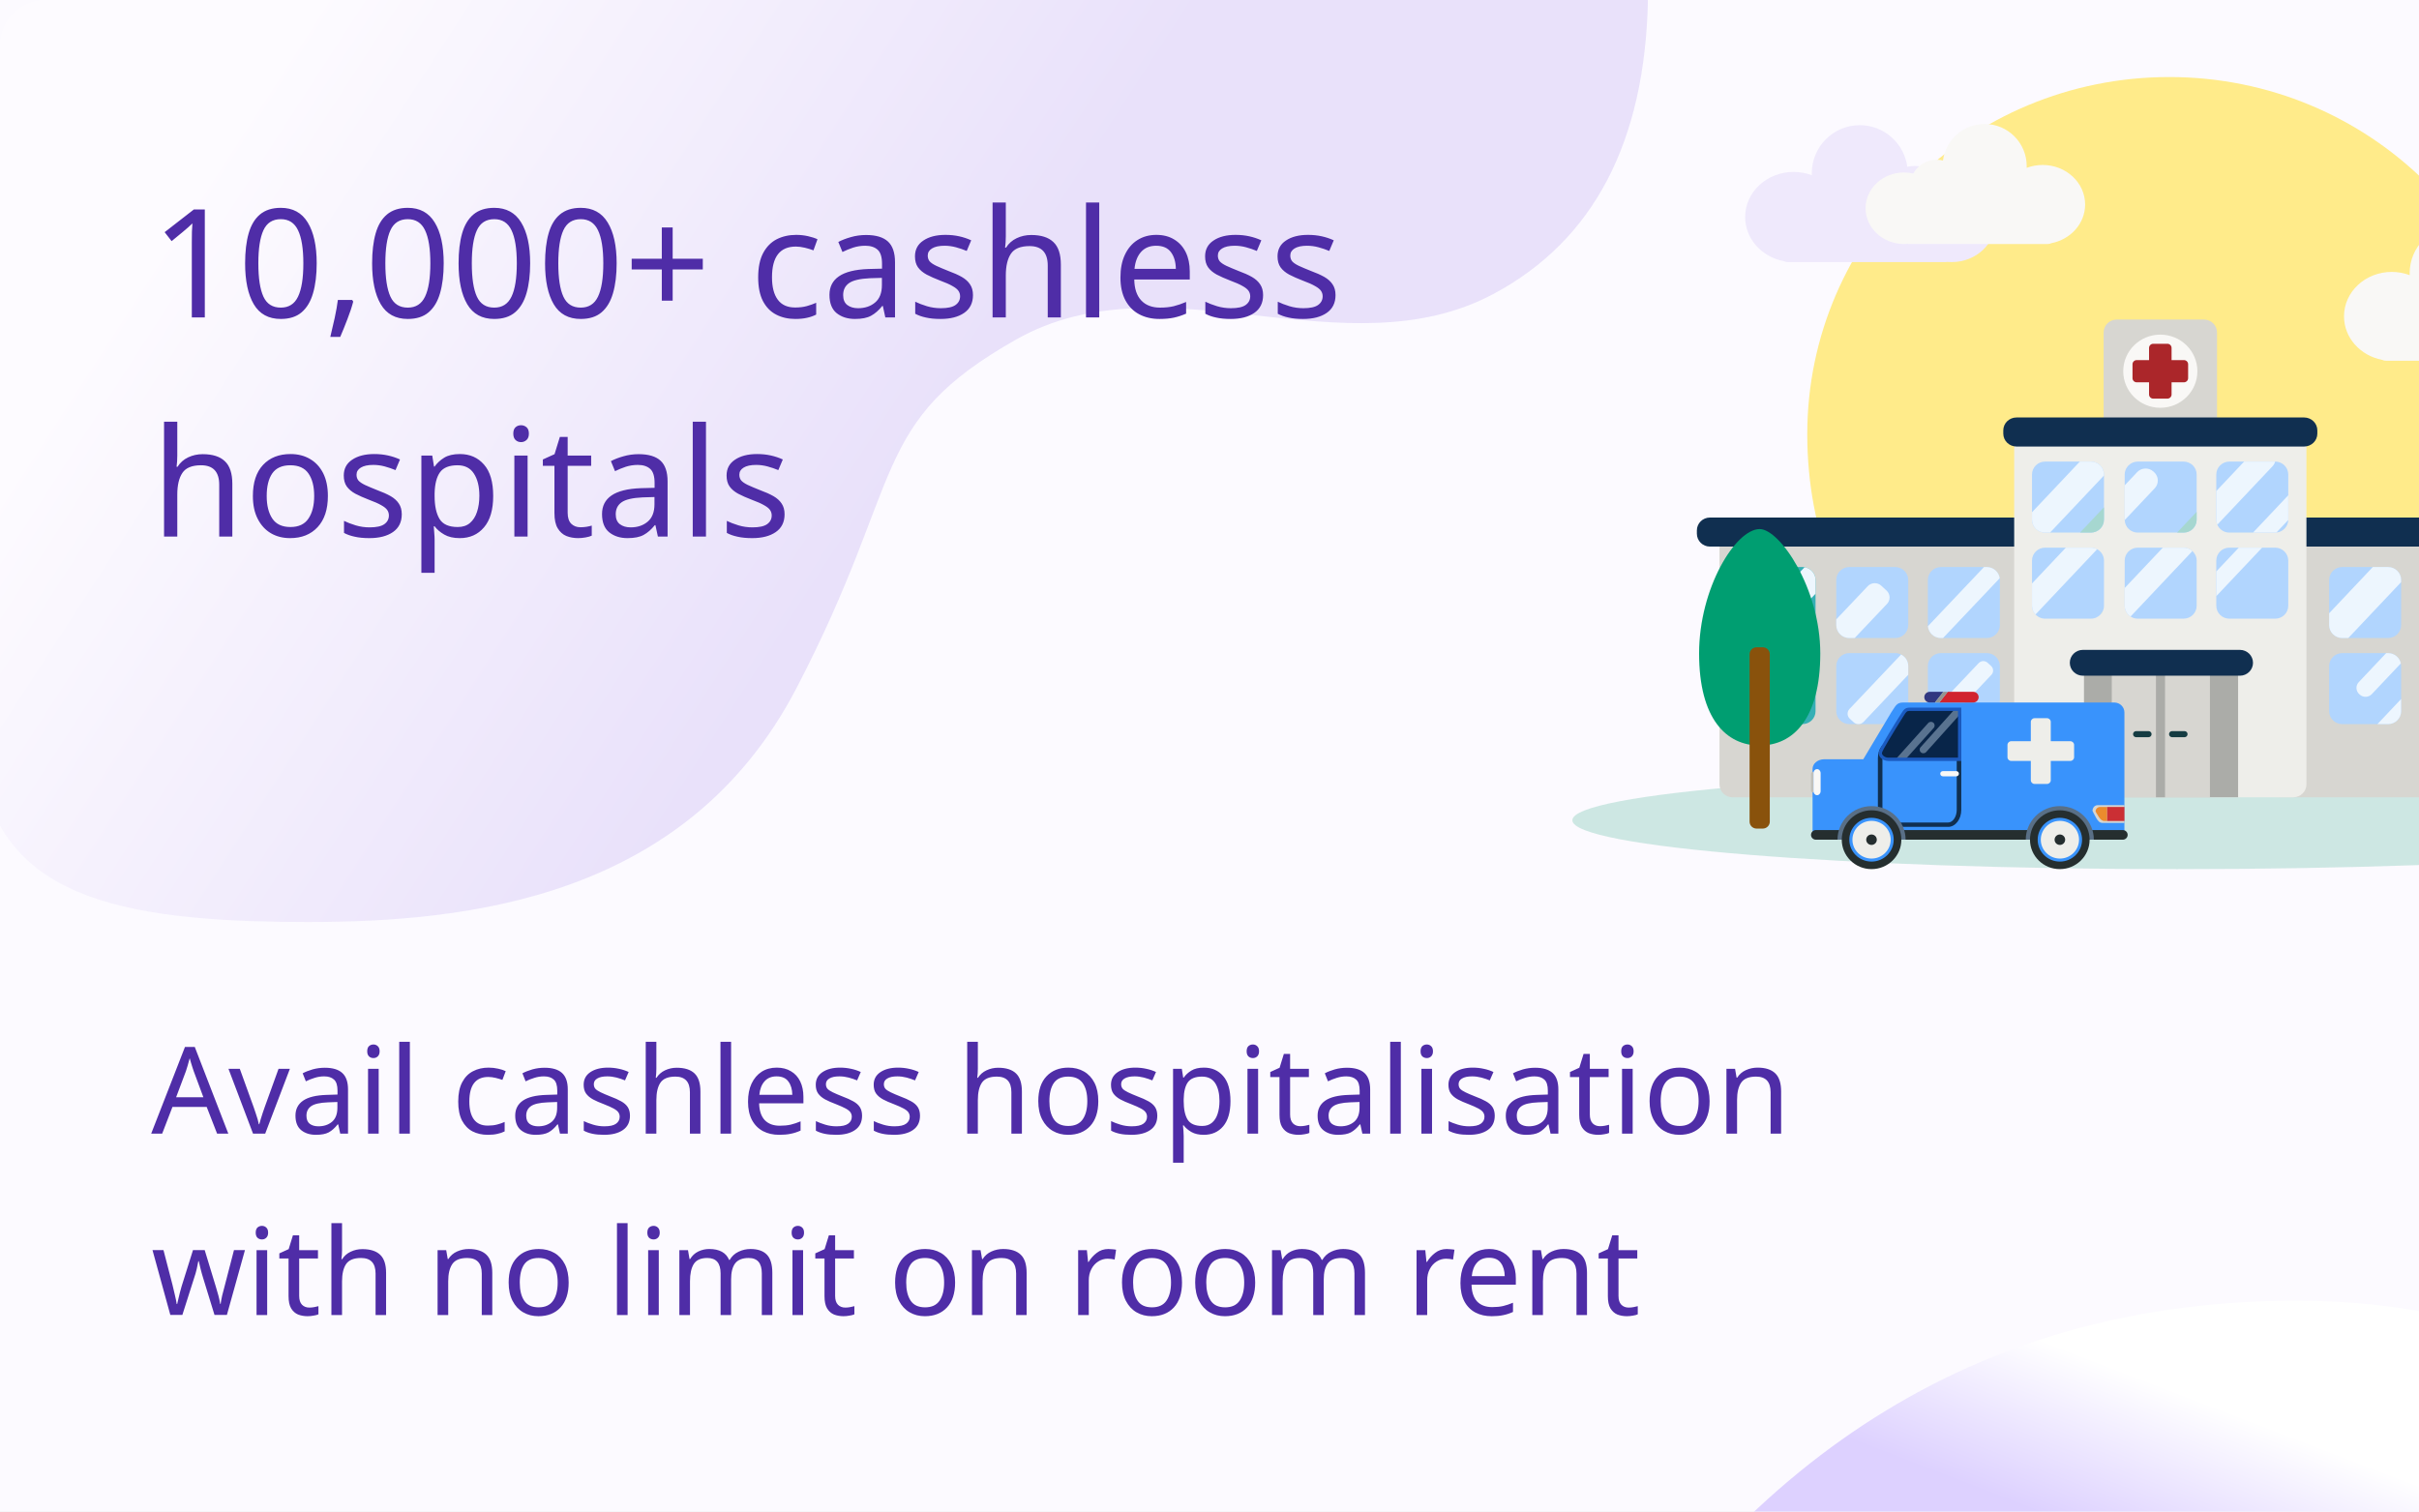
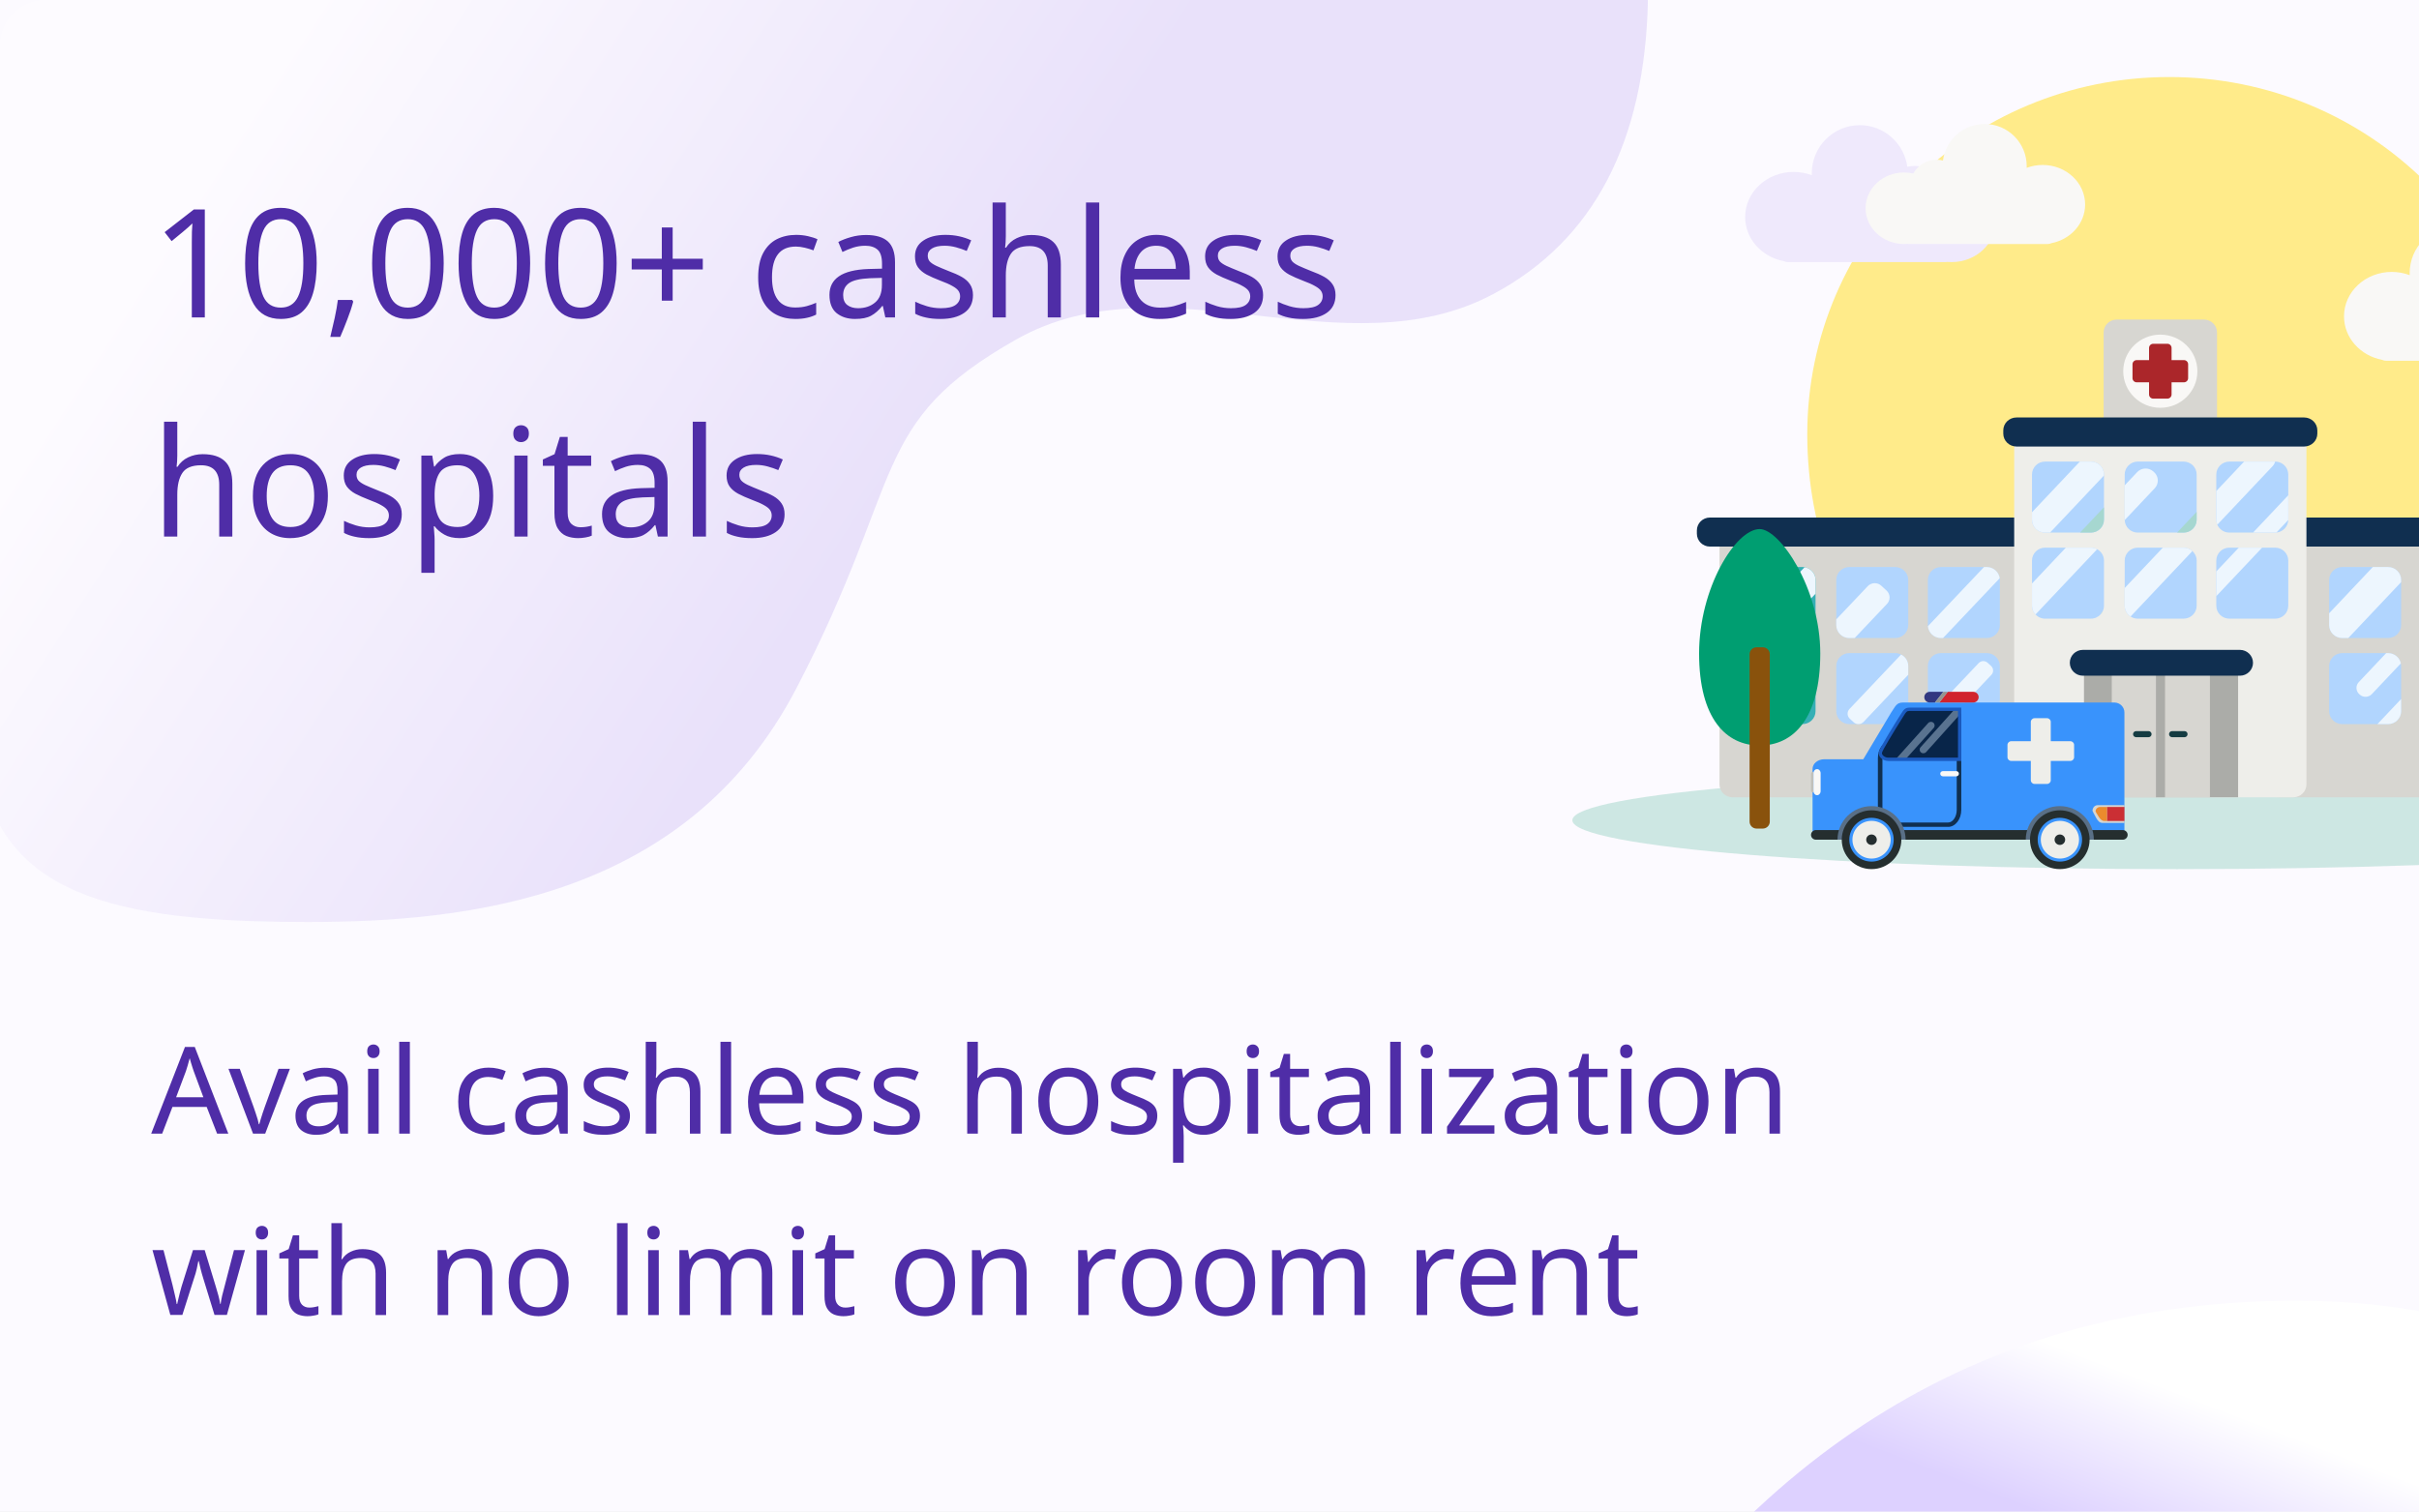
<svg xmlns="http://www.w3.org/2000/svg" xmlns:xlink="http://www.w3.org/1999/xlink" width="320" height="200" viewBox="0 0 320 200">
  <defs>
    <linearGradient id="prefix__b" x1="47.468%" x2="29.553%" y1="43.311%" y2="54.547%">
      <stop offset="0%" stop-color="#FFF" />
      <stop offset="100%" stop-color="#DDD1FF" />
    </linearGradient>
    <linearGradient id="prefix__d" x1="44.61%" x2="92.673%" y1="51.49%" y2="34.341%">
      <stop offset="0%" stop-color="#B099EC" />
      <stop offset="100%" stop-color="#FFF" />
    </linearGradient>
    <path id="prefix__a" d="M0 0H320V200H0z" />
  </defs>
  <g fill="none" fill-rule="evenodd">
    <mask id="prefix__c" fill="#fff">
      <use xlink:href="#prefix__a" />
    </mask>
    <use fill="#FCFAFF" xlink:href="#prefix__a" />
    <path fill="url(#prefix__b)" d="M208.348 230.11c23.13-38.667 54.927-58 95.39-58 60.696 0 70.418 51.757 143.617 58H208.348z" mask="url(#prefix__c)" />
    <path fill="url(#prefix__d)" fill-rule="nonzero" d="M20.347 38.846C7.183 31.77.4 18.82 0 0h212c3.314 0 6 2.686 6 6v103.254C212.187 119.572 198.38 122 177.307 122c-21.073 0-50.14-3.035-64.673-30.955-14.534-27.92-9.536-35.083-29.067-46.13-19.53-11.046-43.473 4.544-63.22-6.07z" mask="url(#prefix__c)" opacity=".259" transform="matrix(-1 0 0 1 218 0)" />
    <g mask="url(#prefix__c)">
      <g transform="translate(208 10)">
        <ellipse cx="80" cy="98.534" fill="#70C1AB" opacity=".335" rx="80" ry="6.466" />
        <g>
          <path fill="#FFEB8A" d="M60.156 93.91c-26.45 0-45.55-20.347-45.55-46.452C14.606 21.354 36.047.193 62.497.193s47.892 21.161 47.892 47.265c0 26.105-23.783 46.453-50.233 46.453z" transform="translate(16.469)" />
          <path fill="#D7D6D1" d="M48.328 93.786c0 .943-.775 1.708-1.731 1.708H4.727c-.956 0-1.73-.765-1.73-1.708V62.18c0-.943.774-1.708 1.73-1.708h41.87c.956 0 1.73.765 1.73 1.708v31.606M120.454 93.786c0 .943-.775 1.708-1.73 1.708h-41.87c-.956 0-1.731-.765-1.731-1.708V62.18c0-.943.775-1.708 1.73-1.708h41.87c.956 0 1.731.765 1.731 1.708v31.606" transform="translate(16.469)" />
          <path fill="#102F50" d="M45.731 60.614c0 .944-.775 1.709-1.73 1.709H1.733c-.956 0-1.73-.765-1.73-1.709v-.427c0-.943.774-1.708 1.73-1.708H44c.956 0 1.731.765 1.731 1.708v.427M123.628 60.614c0 .944-.775 1.709-1.731 1.709H79.63c-.955 0-1.73-.765-1.73-1.709v-.427c0-.943.775-1.708 1.73-1.708h42.267c.956 0 1.73.765 1.73 1.708v.427" transform="translate(16.469)" />
          <path fill="#D7D6D1" d="M68.812 33.992c0-.944-.775-1.708-1.732-1.708H55.54c-.956 0-1.73.764-1.73 1.708v11.46c0 .944.774 1.709 1.73 1.709h11.54c.957 0 1.732-.765 1.732-1.709v-11.46" transform="translate(16.469)" />
          <path fill="#EEEEEA" d="M80.64 93.786c0 .943-.775 1.708-1.73 1.708H43.711c-.956 0-1.731-.765-1.731-1.708V48.513c0-.943.775-1.708 1.73-1.708H78.91c.956 0 1.731.765 1.731 1.708v45.273" transform="translate(16.469)" />
          <path fill="#102F50" d="M82.083 46.947c0-.943-.783-1.708-1.75-1.708H42.287c-.966 0-1.749.765-1.749 1.708v.427c0 .944.783 1.709 1.75 1.709h38.045c.967 0 1.75-.765 1.75-1.709v-.427" transform="translate(16.469)" />
          <path fill="#F9F8F6" d="M66.215 39.117c0 2.673-2.196 4.84-4.905 4.84-2.708 0-4.904-2.167-4.904-4.84s2.196-4.84 4.904-4.84c2.71 0 4.905 2.167 4.905 4.84" transform="translate(16.469)" />
          <path fill="#AB262A" d="M64.43 37.647H62.8v-1.609c0-.304-.25-.551-.558-.551h-1.863c-.308 0-.559.247-.559.551v1.609h-1.63c-.308 0-.558.247-.558.551v1.838c0 .305.25.552.559.552h1.63v1.608c0 .304.25.551.558.551h1.863c.308 0 .558-.247.558-.551v-1.608h1.63c.309 0 .559-.247.559-.552v-1.838c0-.304-.25-.551-.559-.551" transform="translate(16.469)" />
          <path fill="#ABACA8" d="M51.213 95.494L71.601 95.494 71.601 77.983 51.213 77.983z" transform="translate(16.469)" />
          <path fill="#D7D6D1" d="M54.891 95.494L67.874 95.494 67.874 77.983 54.891 77.983z" transform="translate(16.469)" />
          <path fill="#ABACA8" d="M60.733 95.494L61.936 95.494 61.936 77.698 60.733 77.698z" transform="translate(16.469)" />
          <path fill="#102F50" d="M73.572 77.698c0 .944-.775 1.709-1.731 1.709H51.068c-.956 0-1.73-.765-1.73-1.709 0-.943.774-1.708 1.73-1.708h20.773c.956 0 1.73.765 1.73 1.708" transform="translate(16.469)" />
          <path fill="#153C42" d="M60.156 87.142c0 .223-.183.403-.408.403h-1.635c-.226 0-.409-.18-.409-.403 0-.223.183-.403.409-.403h1.635c.225 0 .408.18.408.403M64.917 87.142c0 .223-.183.403-.409.403h-1.635c-.226 0-.409-.18-.409-.403 0-.223.183-.403.409-.403h1.635c.226 0 .409.18.409.403" transform="translate(16.469)" />
          <path fill="#B1D5FE" d="M26.233 65.028h-6.059c-.956 0-1.73.765-1.73 1.708v5.98c0 .943.774 1.708 1.73 1.708h6.06c.955 0 1.73-.765 1.73-1.709v-5.979c0-.943-.775-1.708-1.73-1.708M40.065 66.51c-.112-.836-.836-1.482-1.715-1.482h-6.058c-.956 0-1.731.765-1.731 1.708v5.98c0 .048.003.096.007.143.074.876.817 1.565 1.724 1.565h6.058c.956 0 1.731-.765 1.731-1.709v-5.979c0-.076-.007-.151-.016-.225M38.35 76.417h-6.058c-.956 0-1.731.765-1.731 1.709v5.979c0 .214.041.418.114.606.248.644.877 1.102 1.617 1.102h6.058c.956 0 1.731-.765 1.731-1.708v-5.98c0-.943-.775-1.708-1.73-1.708" transform="translate(16.469)" />
          <path fill="#35AFB5" d="M14.253 65.052c-.092-.014-.186-.024-.281-.024H7.913c-.956 0-1.731.765-1.731 1.708v5.98c0 .943.775 1.708 1.731 1.708h6.059c.956 0 1.73-.765 1.73-1.709v-5.979c0-.848-.627-1.55-1.45-1.684M14.2 76.434c-.074-.01-.15-.017-.228-.017H7.913c-.956 0-1.731.765-1.731 1.709v5.979c0 .231.047.452.132.653.26.62.877 1.055 1.599 1.055h6.059c.956 0 1.73-.765 1.73-1.708v-5.98c0-.866-.654-1.58-1.501-1.691" transform="translate(16.469)" />
          <path fill="#B1D5FE" d="M27.019 76.605c-.236-.12-.503-.188-.786-.188h-6.059c-.956 0-1.73.765-1.73 1.709v5.979c0 .943.774 1.708 1.73 1.708h6.06c.955 0 1.73-.765 1.73-1.708v-5.98c0-.663-.384-1.237-.945-1.52M64.388 51.076h-6.059c-.956 0-1.73.765-1.73 1.708v5.98l.002.048c.026.921.789 1.66 1.728 1.66h6.059c.956 0 1.73-.765 1.73-1.708v-5.98c0-.943-.774-1.708-1.73-1.708M76.505 51.076h-6.059c-.956 0-1.73.765-1.73 1.708v5.98c0 .235.048.459.135.663.262.614.878 1.045 1.595 1.045h6.06c.054 0 .107-.003.16-.008.867-.08 1.547-.789 1.568-1.66l.002-.04v-5.98c0-.943-.775-1.708-1.73-1.708M52.954 62.673c-.246-.132-.528-.208-.828-.208h-6.058c-.956 0-1.731.765-1.731 1.708v5.98c0 .447.175.853.46 1.157.316.338.768.551 1.27.551h6.06c.51 0 .968-.22 1.285-.567.066-.144.156-.28.271-.402l.005-.005c.107-.222.17-.47.17-.734v-5.98c0-.647-.366-1.21-.904-1.5M76.505 62.465h-6.059c-.956 0-1.73.765-1.73 1.708v5.98c0 .943.774 1.708 1.73 1.708h6.06c.955 0 1.73-.765 1.73-1.708v-5.98c0-.943-.775-1.708-1.73-1.708M52.126 51.076h-6.058c-.956 0-1.731.765-1.731 1.708v5.98c0 .943.775 1.708 1.73 1.708h6.06c.955 0 1.73-.765 1.73-1.708v-5.98c0-.943-.775-1.708-1.73-1.708M64.388 62.465h-6.059c-.956 0-1.73.765-1.73 1.708v5.98c0 .595.308 1.119.776 1.425.274.179.601.283.954.283h6.059c.956 0 1.73-.765 1.73-1.708v-5.98c0-.498-.217-.945-.562-1.258-.308-.278-.717-.45-1.168-.45M91.435 65.028h-6.058c-.957 0-1.732.765-1.732 1.708v5.98c0 .943.775 1.708 1.732 1.708h6.058c.956 0 1.731-.765 1.731-1.709v-5.979c0-.943-.775-1.708-1.73-1.708M91.435 76.417h-6.058c-.957 0-1.732.765-1.732 1.709v5.979c0 .943.775 1.708 1.732 1.708h6.058c.956 0 1.731-.765 1.731-1.708v-5.98c0-.119-.012-.235-.036-.348-.163-.776-.86-1.36-1.695-1.36" transform="translate(16.469)" />
          <path fill="#EDF6FE" d="M27.019 76.605l-6.827 7.205c-.349.368-.329.946.044 1.29l.506.467c.373.345.959.325 1.307-.043l5.915-6.242v-1.156c0-.664-.384-1.238-.945-1.521M38.927 78.122l-.46-.424c-.338-.312-.868-.294-1.184.04l-6.608 6.973c.248.644.877 1.102 1.617 1.102h.495l6.18-6.522c.315-.334.298-.857-.04-1.17M53.857 52.784c0-.943-.775-1.708-1.73-1.708h-1.46l-6.33 6.702v.986c0 .943.775 1.708 1.73 1.708h.656l7.134-7.555v-.133" transform="translate(16.469)" />
          <path fill="#A6D7D0" d="M53.857 58.764V57.12l-3.164 3.351h1.433c.956 0 1.731-.765 1.731-1.708" transform="translate(16.469)" />
          <path fill="#EDF6FE" d="M56.6 58.812l3.97-4.204c.575-.607.54-1.56-.075-2.125l-.093-.086c-.615-.566-1.58-.533-2.154.075l-1.65 1.747v4.545l.003.048M52.126 62.465h-3.315l-4.474 4.738v2.95c0 .447.175.853.46 1.157l8.157-8.637c-.246-.132-.528-.208-.828-.208" transform="translate(16.469)" />
          <path fill="#A6D7D0" d="M64.388 60.472c.956 0 1.73-.765 1.73-1.708v-1.04l-2.594 2.748h.864" transform="translate(16.469)" />
          <path fill="#EDF6FE" d="M76.502 51.076h-4.105l-3.682 3.898v3.79c0 .235.049.459.136.663l7.3-7.73c.172-.182.288-.396.351-.621" transform="translate(16.469)" />
          <path fill="#A6D7D0" d="M53.683 70.892c-.115.122-.205.258-.27.402.11-.121.203-.258.275-.407l-.005.005" transform="translate(16.469)" />
          <path fill="#EDF6FE" d="M61.641 62.465l-5.043 5.34v2.348c0 .595.31 1.119.777 1.425l8.18-8.663c-.307-.278-.716-.45-1.167-.45H61.64M76.666 60.464l1.568-1.66.002-.04v-3.23l-4.663 4.938h2.932c.055 0 .108-.003.161-.008M68.715 65.616v3.26c.023-.02.044-.04.065-.061l5.997-6.35H71.69l-2.976 3.15M38.35 65.028h-.362l-7.42 7.831c.074.876.817 1.565 1.724 1.565h.275l7.498-7.913c-.112-.837-.836-1.483-1.715-1.483M8.715 72.729l.694.64c.511.472 1.314.446 1.792-.059l4.502-4.751v-1.823c0-.848-.628-1.55-1.45-1.684L8.655 70.96c-.478.505-.451 1.297.06 1.769M20.174 74.424h.703l4.278-4.515c.478-.504.45-1.296-.06-1.768l-.695-.64c-.511-.472-1.313-.446-1.791.059l-4.166 4.396v.76c0 .943.775 1.708 1.731 1.708" transform="translate(16.469)" />
          <path fill="#A6D7D0" d="M15.703 78.126c0-.867-.655-1.581-1.502-1.692l-7.887 8.324c.26.62.877 1.055 1.599 1.055h2.173l5.617-5.928v-1.76M9.47 78.125l-.374-.345c-.276-.255-.709-.24-.966.032l-1.948 2.055v2.717l3.321-3.505c.258-.272.244-.699-.032-.954" transform="translate(16.469)" />
          <path fill="#EDF6FE" d="M85.377 74.424h.8l6.99-7.401v-.287c0-.943-.776-1.708-1.732-1.708h-2.014l-5.776 6.116v1.571c0 .944.775 1.709 1.732 1.709M87.618 81.838l.069.064c.457.42 1.174.395 1.6-.056l3.843-4.069c-.163-.776-.86-1.36-1.695-1.36h-.245l-3.628 3.842c-.427.452-.401 1.158.056 1.58M93.166 84.105v-1.613l-3.136 3.321h1.405c.956 0 1.731-.765 1.731-1.708" transform="translate(16.469)" />
          <path fill="#009E71" d="M16.329 76.464c0 8.643-3.589 12.178-8.016 12.178S.298 85.107.298 76.464s4.829-16.46 8.015-16.46c2.649 0 8.016 7.817 8.016 16.46" transform="translate(16.469)" />
          <path fill="#89520C" d="M9.65 98.72c0 .506-.417.917-.93.917h-.813c-.514 0-.93-.41-.93-.917V76.565c0-.507.416-.917.93-.917h.813c.513 0 .93.41.93.917V98.72" transform="translate(16.469)" />
          <path fill="#3993FC" d="M55.23 82.956H27.254c-.854 0-.988.515-1.547 1.323l-3.69 6.183h-5.162c-.854 0-1.547.572-1.547 1.278v8.09c0 .706.693 1.277 1.547 1.277h38.373c.585 0 1.08-.372 1.26-.889l.007-.018c.005-.013.009-.025.012-.038.035-.106.055-.217.055-.332V84.272c0-.727-.597-1.316-1.334-1.316" transform="translate(16.469)" />
          <path fill="#102F50" d="M25.683 88.628c-.614 0-1.132.765-1.132 1.67v6.862c0 .906.518 1.671 1.132 1.671h7.564c.614 0 1.132-.765 1.132-1.67v-6.862c0-.906-.518-1.671-1.132-1.671h-7.564zm7.564 10.782h-7.564c-.956 0-1.734-1.009-1.734-2.25V90.3c0-1.24.778-2.25 1.734-2.25h7.564c.956 0 1.734 1.01 1.734 2.25v6.861c0 1.241-.778 2.25-1.734 2.25z" transform="translate(16.469)" />
          <path fill="#082549" d="M28.213 83.85c-.6 0-.695.363-1.088.932 0 0-2.748 4.273-2.84 4.759-.097.505.487.931 1.087.931h9.61V83.85h-6.769" transform="translate(16.469)" />
          <path fill="#597390" d="M31.294 85.632c-.202-.177-.511-.158-.69.04l-4.309 4.8h1.307l3.734-4.16c.179-.199.16-.504-.042-.68M34.107 83.85L29.6 88.87c-.179.2-.16.505.042.681.202.177.51.159.69-.04l4.65-5.18v-.48h-.875" transform="translate(16.469)" />
          <path fill="#1B5ABF" d="M28.13 84.07c-.359 0-.45.145-.693.535-.057.092-.12.193-.193.3-1.285 2.04-2.689 4.377-2.75 4.677-.023.12.012.237.104.348.161.196.455.323.748.323h9.2V84.07H28.13zm6.851 6.621h-9.635c-.424 0-.839-.184-1.083-.48-.174-.211-.244-.464-.197-.71.094-.503 2.36-4.117 2.814-4.837.074-.109.133-.204.188-.292.258-.414.462-.741 1.063-.741h6.85v7.06z" transform="translate(16.469)" />
          <path fill="#F9F8F6" d="M34.67 92.376c0 .19-.156.344-.348.344h-1.775c-.193 0-.349-.154-.349-.344 0-.19.156-.344.349-.344h1.775c.192 0 .348.154.348.344" transform="translate(16.469)" />
          <path fill="#C0C0BB" d="M15.426 92.302c0-.046.007-.09.016-.133-.027-.008-.056-.013-.086-.013-.141 0-.255.093-.255.209v2.268c0 .115.114.209.255.209.031 0 .061-.006.09-.014-.012-.047-.02-.095-.02-.145v-2.38" transform="translate(16.469)" />
          <path fill="#F9F8F6" d="M15.9 91.765c-.221 0-.405.172-.458.404-.01.043-.016.087-.016.133v2.38c0 .051.008.1.02.146.056.225.237.392.454.392.262 0 .474-.24.474-.537v-2.38c0-.297-.212-.538-.474-.538" transform="translate(16.469)" />
          <path fill="#D7D6D1" d="M54.004 96.54h-.998c-.368 0-.666.335-.666.75 0 0 .252.555.515.987.209.342.426.608.793.608h2.915V96.54h-2.56" transform="translate(16.469)" />
          <path fill="#252E2F" d="M56.99 100.469c0 .353-.29.638-.65.638H15.752c-.36 0-.65-.285-.65-.638 0-.353.29-.639.65-.639H56.34c.36 0 .65.286.65.639" transform="translate(16.469)" />
          <path fill="#CB2F34" d="M54.249 98.631L56.563 98.631 56.563 96.775 54.249 96.775z" transform="translate(16.469)" />
          <path fill="#EB8B2D" d="M53.347 96.775c-.333 0-.602.266-.602.594 0 0 .228.439.466.78.188.272.384.482.716.482h.322v-1.856h-.902" transform="translate(16.469)" />
          <path fill="#596F86" d="M23.112 96.663c-2.488 0-4.504 1.99-4.504 4.444h9.007c0-2.454-2.016-4.444-4.503-4.444" transform="translate(16.469)" />
          <path fill="#252E2F" d="M27.054 101.107c0 2.15-1.765 3.892-3.942 3.892-2.178 0-3.943-1.742-3.943-3.892 0-2.149 1.765-3.89 3.943-3.89 2.177 0 3.942 1.741 3.942 3.89" transform="translate(16.469)" />
          <path fill="#596F86" d="M48.013 96.663c-2.487 0-4.503 1.99-4.503 4.444h9.007c0-2.454-2.017-4.444-4.504-4.444" transform="translate(16.469)" />
          <path fill="#252E2F" d="M51.956 101.107c0 2.15-1.765 3.892-3.943 3.892-2.177 0-3.943-1.742-3.943-3.892 0-2.149 1.766-3.89 3.943-3.89 2.178 0 3.943 1.741 3.943 3.89" transform="translate(16.469)" />
          <path fill="#3993FC" d="M26.041 101.107c0 1.6-1.314 2.897-2.935 2.897-1.62 0-2.935-1.296-2.935-2.897 0-1.6 1.314-2.896 2.935-2.896s2.935 1.297 2.935 2.896" transform="translate(16.469)" />
          <path fill="#EEEEEA" d="M25.641 101.107c0 1.38-1.133 2.497-2.53 2.497-1.396 0-2.529-1.118-2.529-2.497 0-1.378 1.133-2.496 2.53-2.496 1.396 0 2.529 1.118 2.529 2.496" transform="translate(16.469)" />
          <path fill="#252E2F" d="M23.807 101.107c0 .382-.314.692-.7.692-.388 0-.701-.31-.701-.692 0-.382.313-.691.7-.691.387 0 .7.31.7.691" transform="translate(16.469)" />
          <path fill="#3993FC" d="M50.959 101.107c0 1.6-1.314 2.897-2.935 2.897s-2.935-1.296-2.935-2.897c0-1.6 1.314-2.896 2.935-2.896 1.62 0 2.935 1.297 2.935 2.896" transform="translate(16.469)" />
          <path fill="#EEEEEA" d="M50.558 101.107c0 1.38-1.132 2.497-2.53 2.497-1.396 0-2.528-1.118-2.528-2.497 0-1.378 1.132-2.496 2.529-2.496s2.53 1.118 2.53 2.496" transform="translate(16.469)" />
          <path fill="#252E2F" d="M48.724 101.107c0 .382-.313.692-.7.692-.387 0-.7-.31-.7-.692 0-.382.313-.691.7-.691.387 0 .7.31.7.691" transform="translate(16.469)" />
          <path fill="#EEEEEA" d="M49.412 88.077H46.82v-2.558c0-.27-.221-.489-.495-.489h-1.65c-.274 0-.496.219-.496.489v2.558h-2.591c-.274 0-.496.218-.496.488v1.63c0 .27.222.488.496.488h2.591v2.558c0 .27.222.488.495.488h1.651c.274 0 .495-.218.495-.488v-2.558h2.592c.273 0 .495-.218.495-.489v-1.629c0-.27-.222-.488-.495-.488" transform="translate(16.469)" />
          <path fill="#313880" d="M30.807 81.539c-.396 0-.718.317-.718.708 0 .391.322.709.718.709h.687l1.116-1.417h-1.803" transform="translate(16.469)" />
          <path fill="#D1242E" d="M36.56 81.539H33.19l-1.115 1.417h4.484c.396 0 .718-.318.718-.709 0-.391-.322-.708-.718-.708" transform="translate(16.469)" />
          <path fill="#949590" d="M32.61 81.539L31.494 82.956 32.076 82.956 33.191 81.539 32.61 81.539" transform="translate(16.469)" />
          <path fill="#EFE9FC" d="M6.39 18.715c0-3.295 2.87-5.966 6.412-5.966.853 0 1.667.157 2.411.438-.004-.088-.007-.176-.007-.265 0-3.512 2.841-6.359 6.346-6.359 3.216 0 5.873 2.4 6.287 5.51.308-.075.628-.116.96-.116 1.512 0 2.83.838 3.522 2.08.444-.102.909-.157 1.386-.157 3.21 0 5.811 2.418 5.811 5.4s-2.601 5.4-5.81 5.4c-.185 0-.367-.008-.547-.024-.079.016-.16.024-.244.024H12.03c-.192 0-.372-.045-.532-.124-2.916-.56-5.108-2.963-5.108-5.841" transform="translate(16.469)" />
          <path fill="#F9F8F6" d="M51.364 17.057c0-2.888-2.517-5.23-5.622-5.23-.747 0-1.46.137-2.113.384.003-.077.006-.155.006-.233 0-3.078-2.491-5.574-5.563-5.574-2.82 0-5.149 2.104-5.512 4.83-.27-.066-.551-.102-.841-.102-1.326 0-2.482.736-3.089 1.823-.39-.088-.796-.136-1.215-.136-2.814 0-5.094 2.12-5.094 4.734s2.28 4.734 5.094 4.734c.161 0 .321-.008.479-.022.069.015.14.022.213.022H46.42c.168 0 .326-.04.467-.109 2.556-.491 4.478-2.597 4.478-5.121M85.61 31.856c0-3.246 2.828-5.878 6.317-5.878.84 0 1.642.155 2.375.432-.004-.087-.007-.174-.007-.261 0-3.46 2.799-6.265 6.251-6.265 3.17 0 5.786 2.365 6.194 5.429.303-.075.62-.115.946-.115 1.49 0 2.788.826 3.47 2.048.438-.1.895-.153 1.367-.153 3.161 0 5.724 2.382 5.724 5.32s-2.563 5.32-5.724 5.32H91.166c-.189 0-.367-.045-.525-.122-2.872-.553-5.031-2.92-5.031-5.755" transform="translate(16.469)" />
        </g>
      </g>
    </g>
    <g fill="#4F2DA7">
      <text font-family="WorkSans-SemiBold, Work Sans" font-size="20" font-weight="500" transform="translate(20 20)">
        <tspan x="0" y="22">10,000+ cashless </tspan>
        <tspan x="0" y="51">hospitals</tspan>
      </text>
      <text font-family="WorkSans-Medium, Work Sans" font-size="16" font-weight="400" transform="translate(20 20)">
-         <tspan x="0" y="130">Avail cashless hospitalisation </tspan>
+         <tspan x="0" y="130">Avail cashless hospitalization </tspan>
        <tspan x="0" y="154">with no limit on room rent</tspan>
      </text>
    </g>
  </g>
</svg>
